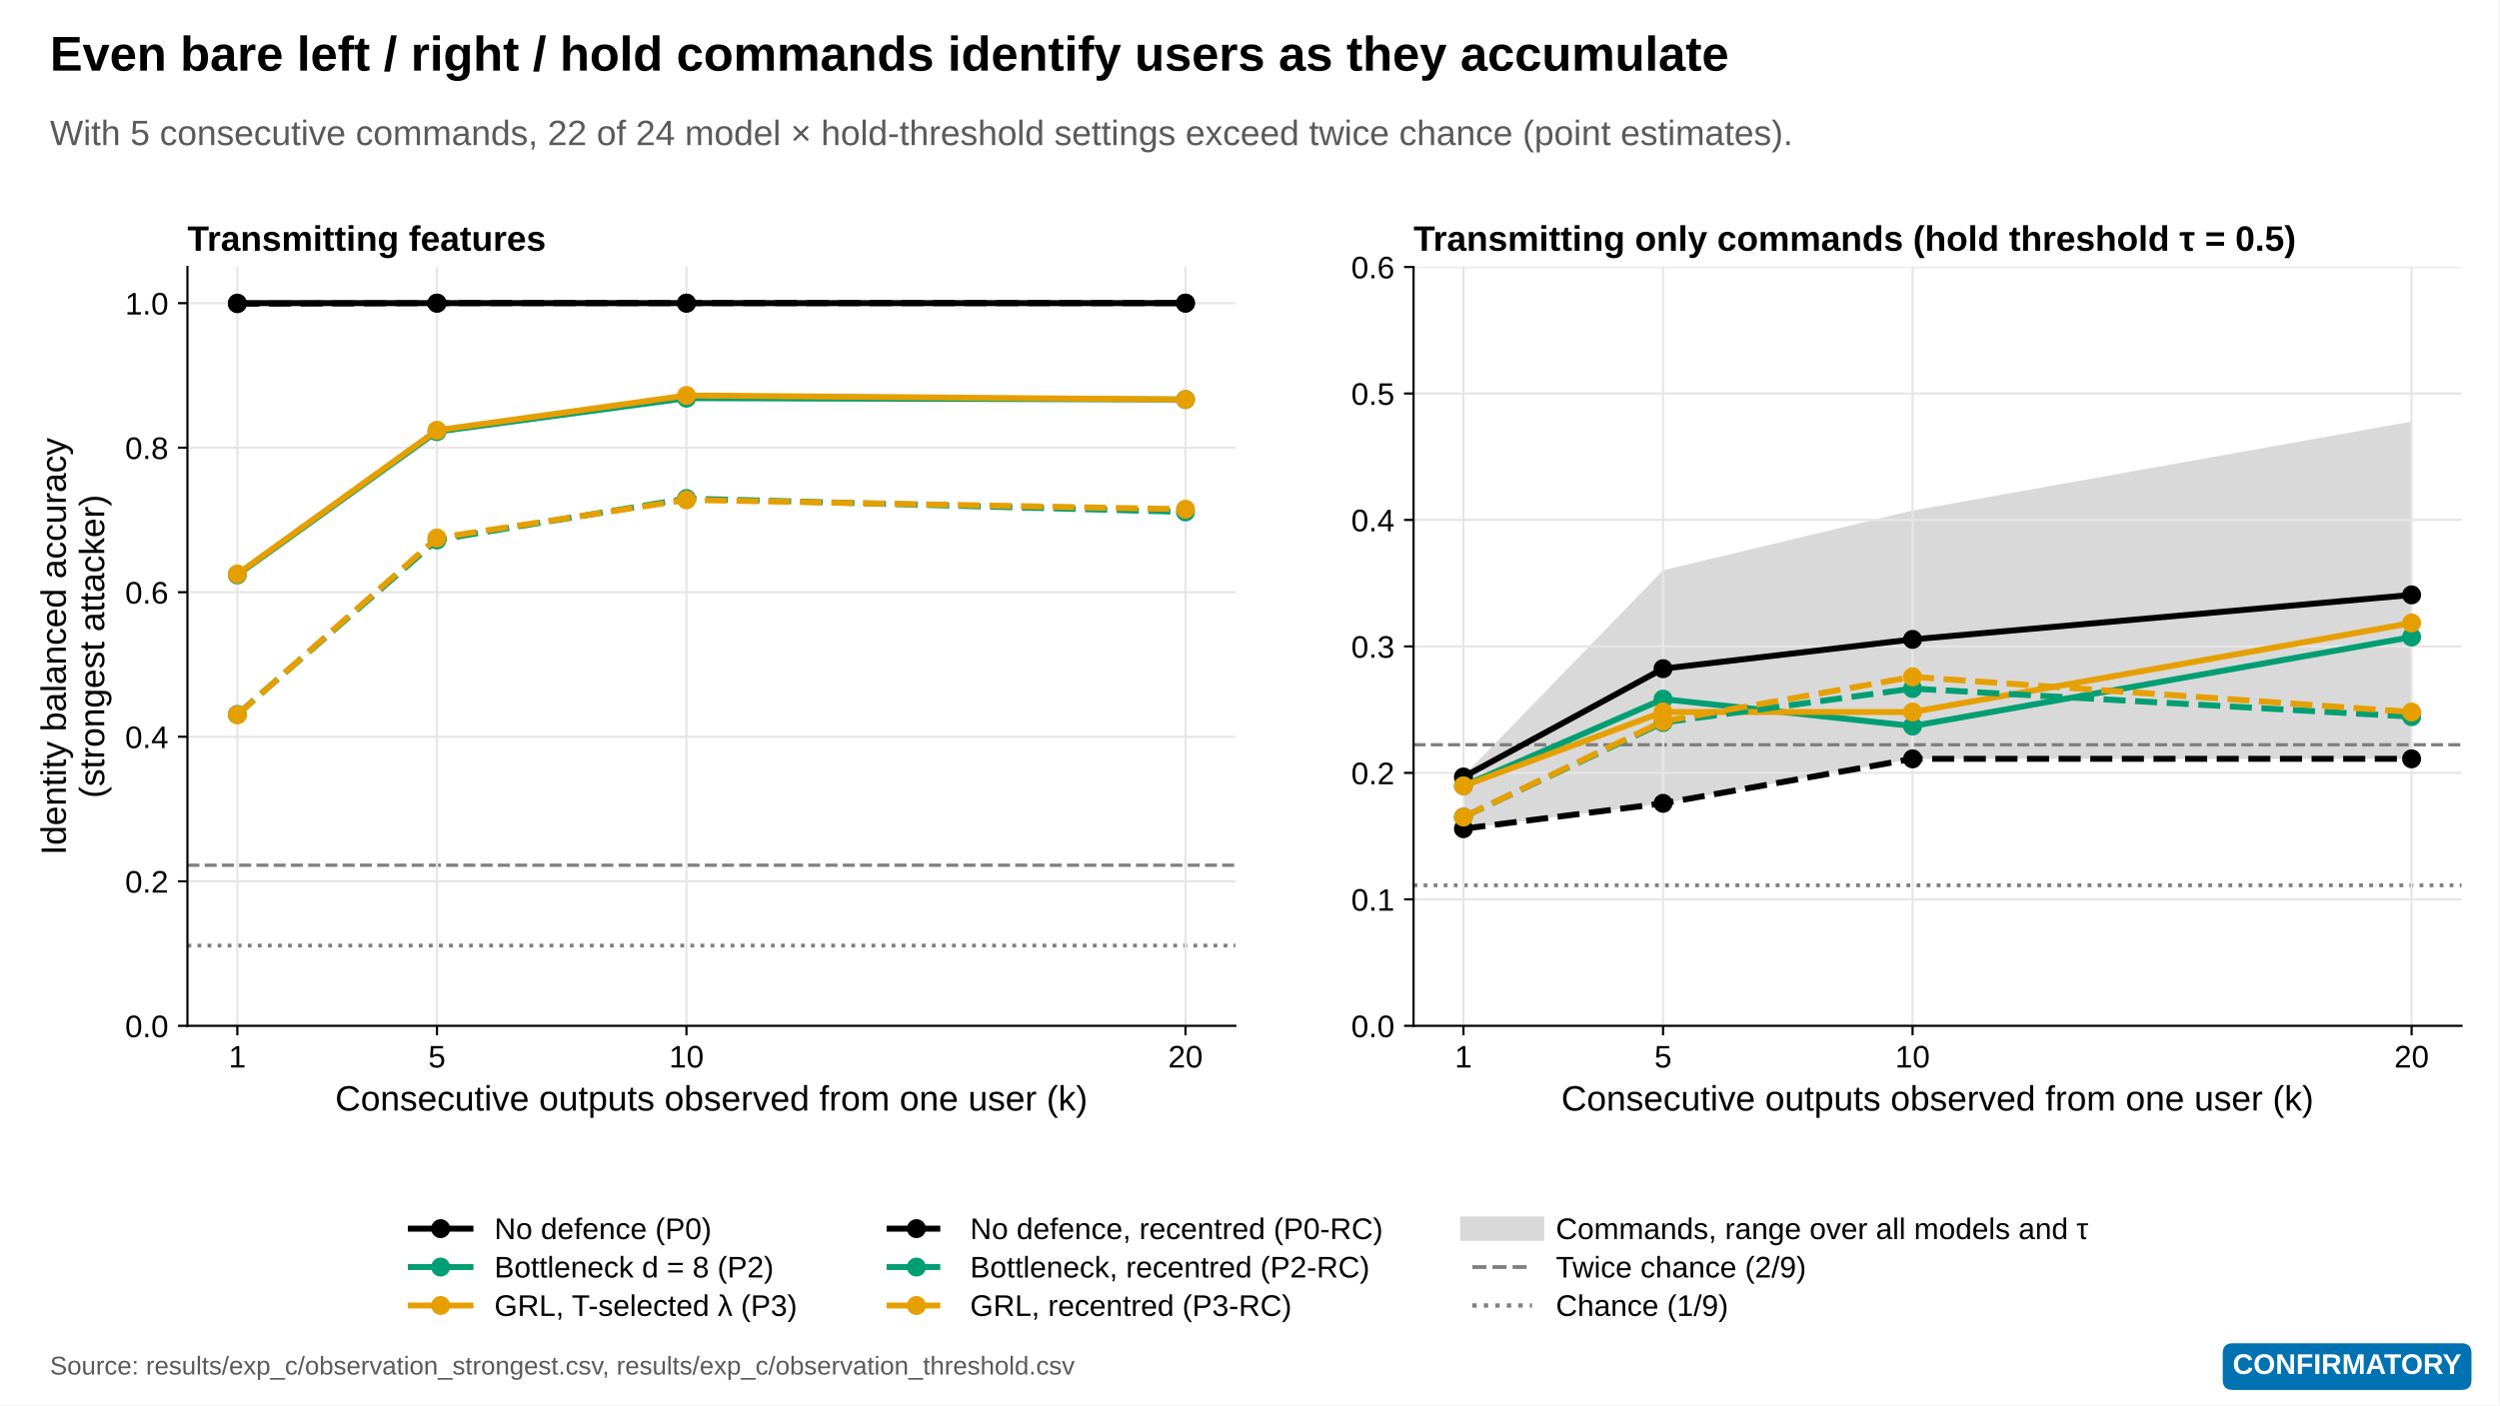
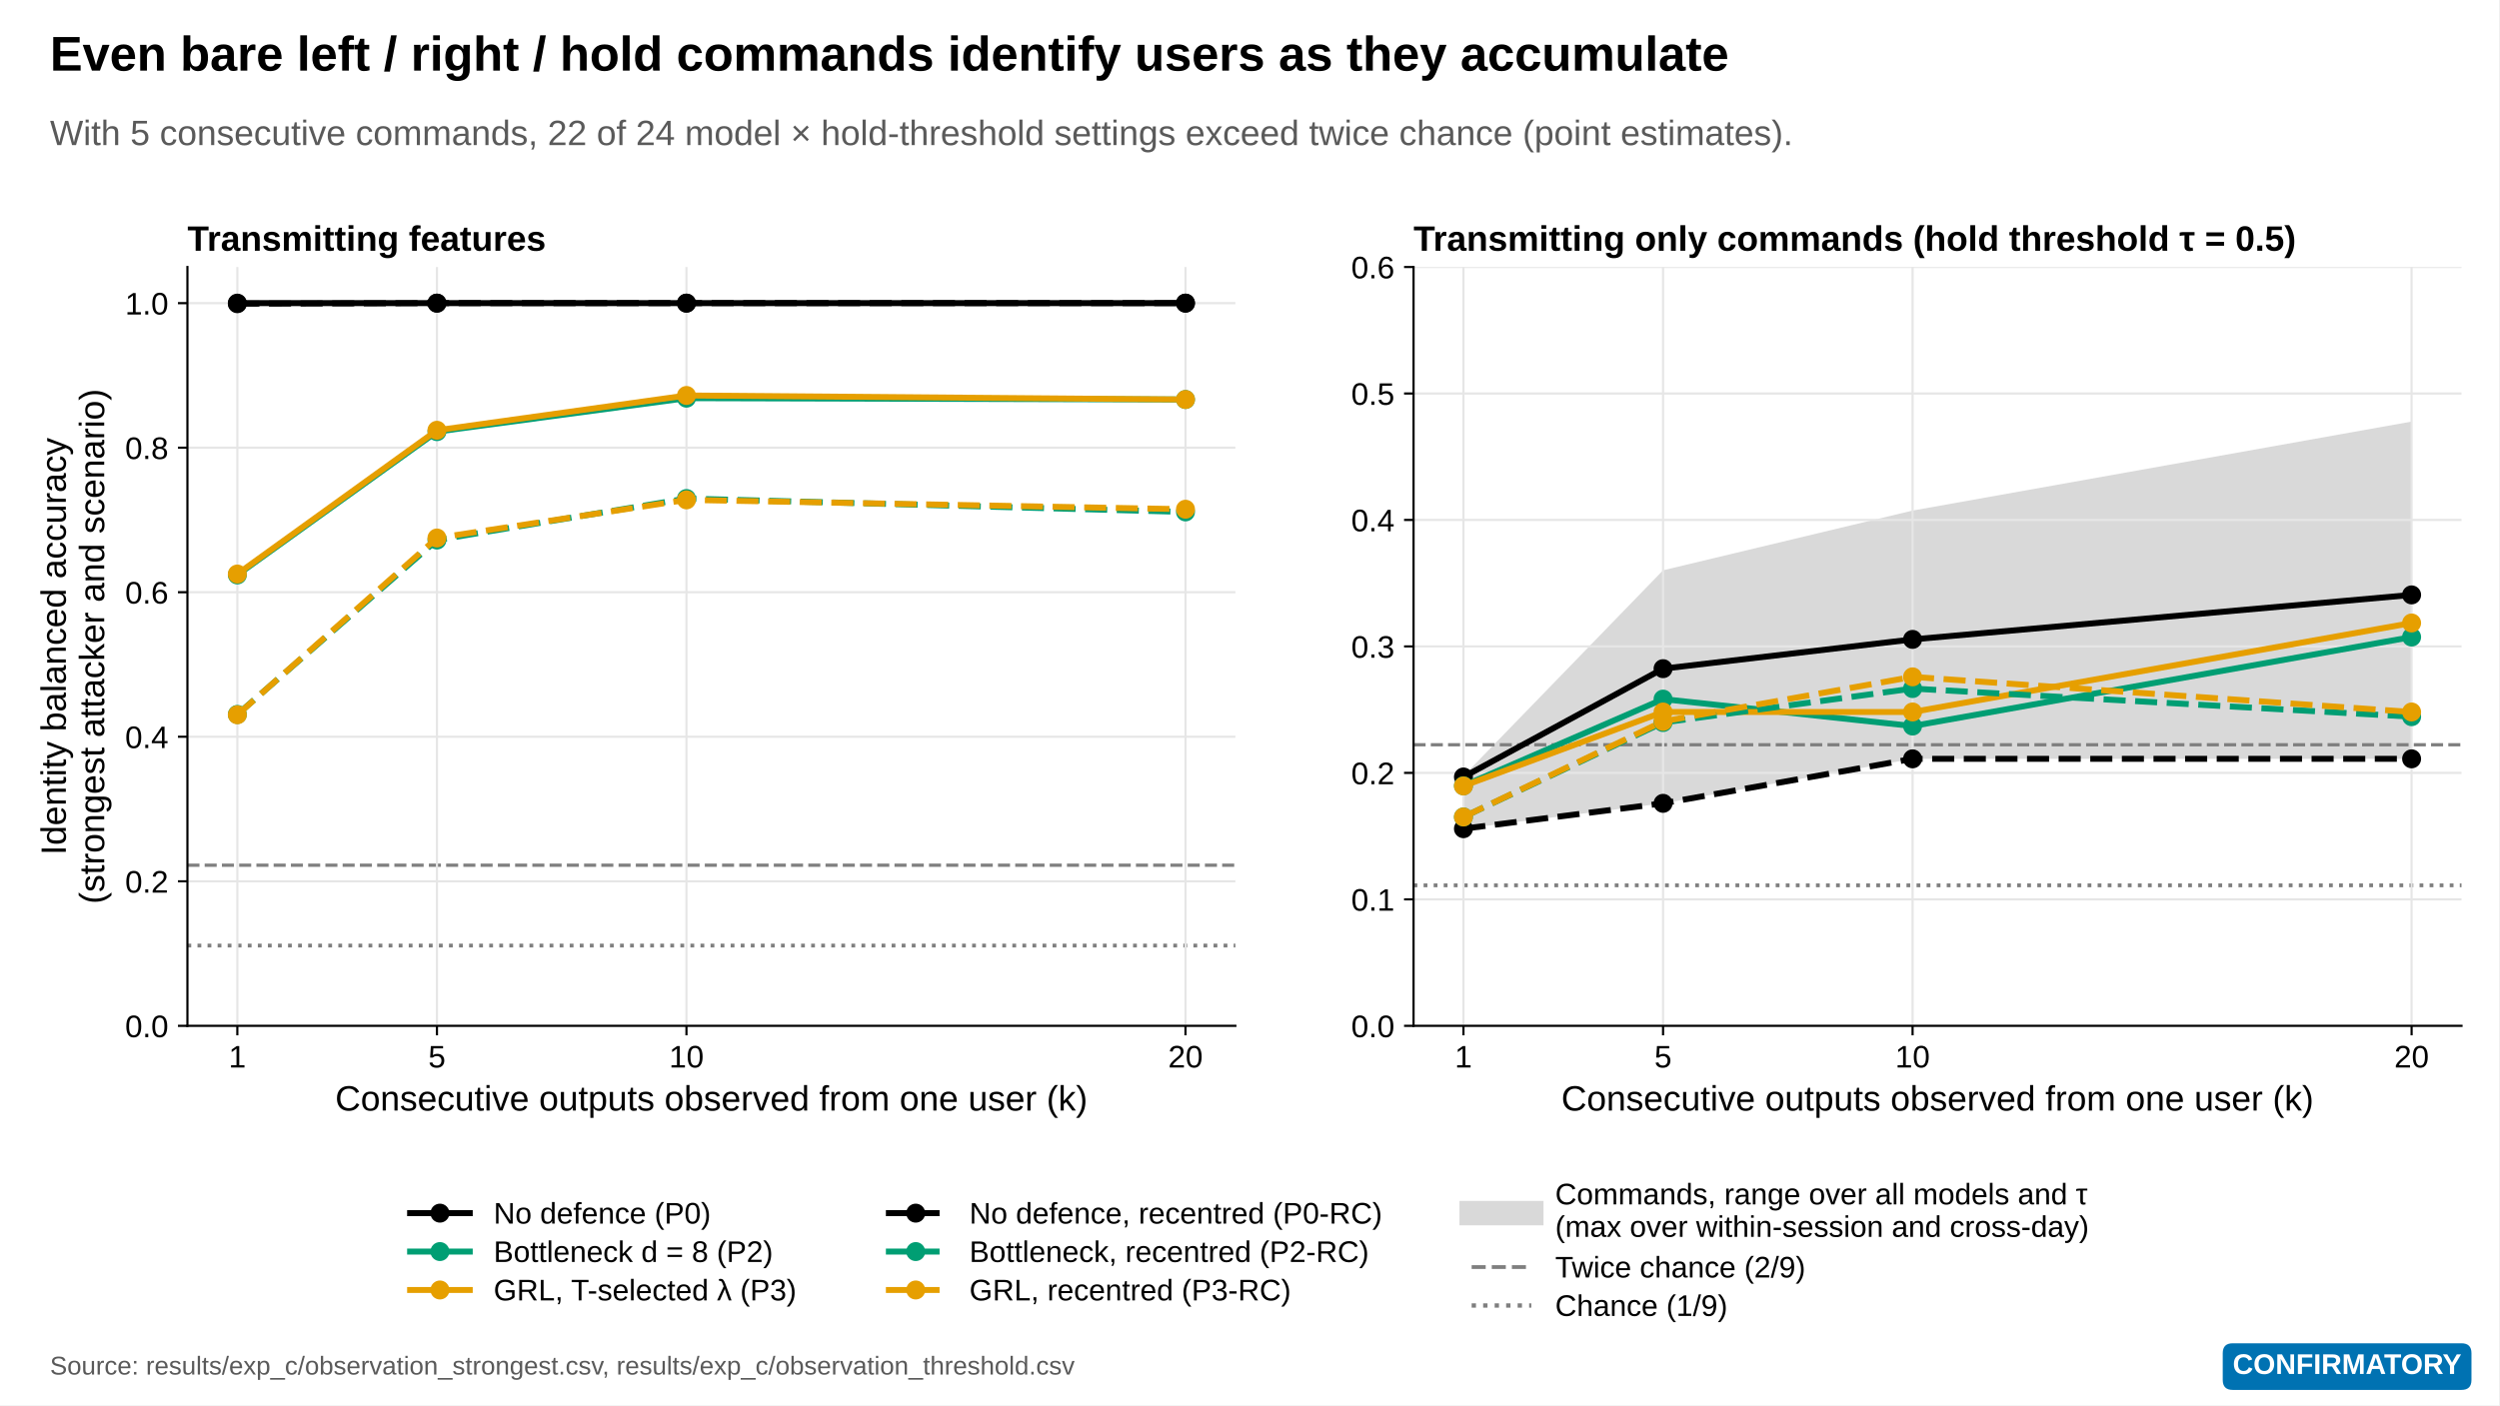
<svg xmlns="http://www.w3.org/2000/svg" xmlns:xlink="http://www.w3.org/1999/xlink" width="921.6pt" height="518.4pt" viewBox="0 0 921.6 518.4" version="1.1">
  <defs>
    <style type="text/css">*{stroke-linejoin: round; stroke-linecap: butt}</style>
  </defs>
  <g id="figure_1">
    <g id="patch_1">
      <path d="M 0 518.4  L 921.6 518.4  L 921.6 0  L 0 0  z " style="fill: #ffffff" />
    </g>
    <g id="axes_1">
      <g id="patch_2">
        <path d="M 69.12 378.432  L 455.597 378.432  L 455.597 98.496  L 69.12 98.496  z " style="fill: #ffffff" />
      </g>
      <g id="line2d_1">
        <path d="M 69.12 348.809  L 455.597 348.809  " clip-path="url(#p058ec8ca60)" style="fill: none; stroke-dasharray: 1.4,2.31; stroke-dashoffset: 0; stroke: #7f7f7f; stroke-width: 1.4" />
      </g>
      <g id="line2d_2">
        <path d="M 69.12 319.186  L 455.597 319.186  " clip-path="url(#p058ec8ca60)" style="fill: none; stroke-dasharray: 4.44,1.92; stroke-dashoffset: 0; stroke: #7f7f7f; stroke-width: 1.2" />
      </g>
      <g id="matplotlib.axis_1">
        <g id="xtick_1">
          <g id="line2d_3">
            <path d="M 87.524 378.432  L 87.524 98.496  " clip-path="url(#p058ec8ca60)" style="fill: none; stroke: #e6e6e6; stroke-width: 0.8; stroke-linecap: square" />
          </g>
          <g id="line2d_4">
            <defs>
              <path id="m6660d589dc" d="M 0 0  L 0 3.5  " style="stroke: #000000; stroke-width: 0.8" />
            </defs>
            <g>
              <use xlink:href="#m6660d589dc" x="87.524" y="378.432" style="stroke: #000000; stroke-width: 0.8" />
            </g>
          </g>
          <g id="text_1">
            <text style="font-size: 11.5px; font-family: 'Arial', 'DejaVu Sans', sans-serif; text-anchor: middle" x="87.524" y="393.804" transform="rotate(-0 87.52369 393.8043)">1</text>
          </g>
        </g>
        <g id="xtick_2">
          <g id="line2d_5">
            <path d="M 161.138 378.432  L 161.138 98.496  " clip-path="url(#p058ec8ca60)" style="fill: none; stroke: #e6e6e6; stroke-width: 0.8; stroke-linecap: square" />
          </g>
          <g id="line2d_6">
            <g>
              <use xlink:href="#m6660d589dc" x="161.138" y="378.432" style="stroke: #000000; stroke-width: 0.8" />
            </g>
          </g>
          <g id="text_2">
            <text style="font-size: 11.5px; font-family: 'Arial', 'DejaVu Sans', sans-serif; text-anchor: middle" x="161.138" y="393.804" transform="rotate(-0 161.1384 393.8043)">5</text>
          </g>
        </g>
        <g id="xtick_3">
          <g id="line2d_7">
            <path d="M 253.157 378.432  L 253.157 98.496  " clip-path="url(#p058ec8ca60)" style="fill: none; stroke: #e6e6e6; stroke-width: 0.8; stroke-linecap: square" />
          </g>
          <g id="line2d_8">
            <g>
              <use xlink:href="#m6660d589dc" x="253.157" y="378.432" style="stroke: #000000; stroke-width: 0.8" />
            </g>
          </g>
          <g id="text_3">
            <text style="font-size: 11.5px; font-family: 'Arial', 'DejaVu Sans', sans-serif; text-anchor: middle" x="253.157" y="393.804" transform="rotate(-0 253.1569 393.8043)">10</text>
          </g>
        </g>
        <g id="xtick_4">
          <g id="line2d_9">
            <path d="M 437.194 378.432  L 437.194 98.496  " clip-path="url(#p058ec8ca60)" style="fill: none; stroke: #e6e6e6; stroke-width: 0.8; stroke-linecap: square" />
          </g>
          <g id="line2d_10">
            <g>
              <use xlink:href="#m6660d589dc" x="437.194" y="378.432" style="stroke: #000000; stroke-width: 0.8" />
            </g>
          </g>
          <g id="text_4">
            <text style="font-size: 11.5px; font-family: 'Arial', 'DejaVu Sans', sans-serif; text-anchor: middle" x="437.194" y="393.804" transform="rotate(-0 437.1937 393.8043)">20</text>
          </g>
        </g>
        <g id="text_5">
          <text style="font-size: 13px; font-family: 'Arial', 'DejaVu Sans', sans-serif; text-anchor: middle" x="262.359" y="409.689" transform="rotate(-0 262.3587 409.6888)">Consecutive outputs observed from one user (k)</text>
        </g>
      </g>
      <g id="matplotlib.axis_2">
        <g id="ytick_1">
          <g id="line2d_11">
            <path d="M 69.12 378.432  L 455.597 378.432  " clip-path="url(#p058ec8ca60)" style="fill: none; stroke: #e6e6e6; stroke-width: 0.8; stroke-linecap: square" />
          </g>
          <g id="line2d_12">
            <defs>
              <path id="m0e892888eb" d="M 0 0  L -3.5 0  " style="stroke: #000000; stroke-width: 0.8" />
            </defs>
            <g>
              <use xlink:href="#m0e892888eb" x="69.12" y="378.432" style="stroke: #000000; stroke-width: 0.8" />
            </g>
          </g>
          <g id="text_6">
            <text style="font-size: 11.5px; font-family: 'Arial', 'DejaVu Sans', sans-serif; text-anchor: end" x="62.12" y="382.618" transform="rotate(-0 62.12 382.6182)">0.0</text>
          </g>
        </g>
        <g id="ytick_2">
          <g id="line2d_13">
            <path d="M 69.12 325.111  L 455.597 325.111  " clip-path="url(#p058ec8ca60)" style="fill: none; stroke: #e6e6e6; stroke-width: 0.8; stroke-linecap: square" />
          </g>
          <g id="line2d_14">
            <g>
              <use xlink:href="#m0e892888eb" x="69.12" y="325.111" style="stroke: #000000; stroke-width: 0.8" />
            </g>
          </g>
          <g id="text_7">
            <text style="font-size: 11.5px; font-family: 'Arial', 'DejaVu Sans', sans-serif; text-anchor: end" x="62.12" y="329.297" transform="rotate(-0 62.12 329.297)">0.2</text>
          </g>
        </g>
        <g id="ytick_3">
          <g id="line2d_15">
            <path d="M 69.12 271.79  L 455.597 271.79  " clip-path="url(#p058ec8ca60)" style="fill: none; stroke: #e6e6e6; stroke-width: 0.8; stroke-linecap: square" />
          </g>
          <g id="line2d_16">
            <g>
              <use xlink:href="#m0e892888eb" x="69.12" y="271.79" style="stroke: #000000; stroke-width: 0.8" />
            </g>
          </g>
          <g id="text_8">
            <text style="font-size: 11.5px; font-family: 'Arial', 'DejaVu Sans', sans-serif; text-anchor: end" x="62.12" y="275.976" transform="rotate(-0 62.12 275.9759)">0.4</text>
          </g>
        </g>
        <g id="ytick_4">
          <g id="line2d_17">
            <path d="M 69.12 218.469  L 455.597 218.469  " clip-path="url(#p058ec8ca60)" style="fill: none; stroke: #e6e6e6; stroke-width: 0.8; stroke-linecap: square" />
          </g>
          <g id="line2d_18">
            <g>
              <use xlink:href="#m0e892888eb" x="69.12" y="218.469" style="stroke: #000000; stroke-width: 0.8" />
            </g>
          </g>
          <g id="text_9">
            <text style="font-size: 11.5px; font-family: 'Arial', 'DejaVu Sans', sans-serif; text-anchor: end" x="62.12" y="222.655" transform="rotate(-0 62.12 222.6547)">0.6</text>
          </g>
        </g>
        <g id="ytick_5">
          <g id="line2d_19">
            <path d="M 69.12 165.147  L 455.597 165.147  " clip-path="url(#p058ec8ca60)" style="fill: none; stroke: #e6e6e6; stroke-width: 0.8; stroke-linecap: square" />
          </g>
          <g id="line2d_20">
            <g>
              <use xlink:href="#m0e892888eb" x="69.12" y="165.147" style="stroke: #000000; stroke-width: 0.8" />
            </g>
          </g>
          <g id="text_10">
            <text style="font-size: 11.5px; font-family: 'Arial', 'DejaVu Sans', sans-serif; text-anchor: end" x="62.12" y="169.334" transform="rotate(-0 62.12 169.3336)">0.8</text>
          </g>
        </g>
        <g id="ytick_6">
          <g id="line2d_21">
            <path d="M 69.12 111.826  L 455.597 111.826  " clip-path="url(#p058ec8ca60)" style="fill: none; stroke: #e6e6e6; stroke-width: 0.8; stroke-linecap: square" />
          </g>
          <g id="line2d_22">
            <g>
              <use xlink:href="#m0e892888eb" x="69.12" y="111.826" style="stroke: #000000; stroke-width: 0.8" />
            </g>
          </g>
          <g id="text_11">
            <text style="font-size: 11.5px; font-family: 'Arial', 'DejaVu Sans', sans-serif; text-anchor: end" x="62.12" y="116.012" transform="rotate(-0 62.12 116.0124)">1.0</text>
          </g>
        </g>
        <g id="text_12">
          <text style="font-size: 13px; font-family: 'Arial', 'DejaVu Sans', sans-serif" transform="translate(24.27536 315.421) rotate(-90)">Identity balanced accuracy</text>
-           <text style="font-size: 13px; font-family: 'Arial', 'DejaVu Sans', sans-serif" transform="translate(38.42454 294.4524) rotate(-90)">(strongest attacker)</text>
+           <text style="font-size: 13px; font-family: 'Arial', 'DejaVu Sans', sans-serif" transform="translate(38.42454 333.4747) rotate(-90)">(strongest attacker and scenario)</text>
        </g>
      </g>
      <g id="patch_3">
        <path d="M 69.12 378.432  L 69.12 98.496  " style="fill: none; stroke: #000000; stroke-width: 0.8; stroke-linejoin: miter; stroke-linecap: square" />
      </g>
      <g id="patch_4">
        <path d="M 69.12 378.432  L 455.597 378.432  " style="fill: none; stroke: #000000; stroke-width: 0.8; stroke-linejoin: miter; stroke-linecap: square" />
      </g>
      <g id="line2d_23">
        <path d="M 87.524 111.826  L 161.138 111.826  L 253.157 111.826  L 437.194 111.826  " clip-path="url(#p058ec8ca60)" style="fill: none; stroke: #000000; stroke-width: 2.2; stroke-linecap: square" />
        <defs>
          <path id="m99f3440145" d="M 0 3  C 0.796 3 1.559 2.684 2.121 2.121  C 2.684 1.559 3 0.796 3 0  C 3 -0.796 2.684 -1.559 2.121 -2.121  C 1.559 -2.684 0.796 -3 0 -3  C -0.796 -3 -1.559 -2.684 -2.121 -2.121  C -2.684 -1.559 -3 -0.796 -3 0  C -3 0.796 -2.684 1.559 -2.121 2.121  C -1.559 2.684 -0.796 3 0 3  z " style="stroke: #000000" />
        </defs>
        <g clip-path="url(#p058ec8ca60)">
          <use xlink:href="#m99f3440145" x="87.524" y="111.826" style="stroke: #000000" />
          <use xlink:href="#m99f3440145" x="161.138" y="111.826" style="stroke: #000000" />
          <use xlink:href="#m99f3440145" x="253.157" y="111.826" style="stroke: #000000" />
          <use xlink:href="#m99f3440145" x="437.194" y="111.826" style="stroke: #000000" />
        </g>
      </g>
      <g id="line2d_24">
        <path d="M 87.524 212.091  L 161.138 159.223  L 253.157 146.88  L 437.194 147.374  " clip-path="url(#p058ec8ca60)" style="fill: none; stroke: #009e73; stroke-width: 2.2; stroke-linecap: square" />
        <defs>
          <path id="m6b89b83775" d="M 0 3  C 0.796 3 1.559 2.684 2.121 2.121  C 2.684 1.559 3 0.796 3 0  C 3 -0.796 2.684 -1.559 2.121 -2.121  C 1.559 -2.684 0.796 -3 0 -3  C -0.796 -3 -1.559 -2.684 -2.121 -2.121  C -2.684 -1.559 -3 -0.796 -3 0  C -3 0.796 -2.684 1.559 -2.121 2.121  C -1.559 2.684 -0.796 3 0 3  z " style="stroke: #009e73" />
        </defs>
        <g clip-path="url(#p058ec8ca60)">
          <use xlink:href="#m6b89b83775" x="87.524" y="212.091" style="fill: #009e73; stroke: #009e73" />
          <use xlink:href="#m6b89b83775" x="161.138" y="159.223" style="fill: #009e73; stroke: #009e73" />
          <use xlink:href="#m6b89b83775" x="253.157" y="146.88" style="fill: #009e73; stroke: #009e73" />
          <use xlink:href="#m6b89b83775" x="437.194" y="147.374" style="fill: #009e73; stroke: #009e73" />
        </g>
      </g>
      <g id="line2d_25">
        <path d="M 87.524 211.762  L 161.138 158.729  L 253.157 145.893  L 437.194 147.374  " clip-path="url(#p058ec8ca60)" style="fill: none; stroke: #e69f00; stroke-width: 2.2; stroke-linecap: square" />
        <defs>
          <path id="m6851da8ad2" d="M 0 3  C 0.796 3 1.559 2.684 2.121 2.121  C 2.684 1.559 3 0.796 3 0  C 3 -0.796 2.684 -1.559 2.121 -2.121  C 1.559 -2.684 0.796 -3 0 -3  C -0.796 -3 -1.559 -2.684 -2.121 -2.121  C -2.684 -1.559 -3 -0.796 -3 0  C -3 0.796 -2.684 1.559 -2.121 2.121  C -1.559 2.684 -0.796 3 0 3  z " style="stroke: #e69f00" />
        </defs>
        <g clip-path="url(#p058ec8ca60)">
          <use xlink:href="#m6851da8ad2" x="87.524" y="211.762" style="fill: #e69f00; stroke: #e69f00" />
          <use xlink:href="#m6851da8ad2" x="161.138" y="158.729" style="fill: #e69f00; stroke: #e69f00" />
          <use xlink:href="#m6851da8ad2" x="253.157" y="145.893" style="fill: #e69f00; stroke: #e69f00" />
          <use xlink:href="#m6851da8ad2" x="437.194" y="147.374" style="fill: #e69f00; stroke: #e69f00" />
        </g>
      </g>
      <g id="line2d_26">
        <path d="M 87.524 112.032  L 161.138 111.826  L 253.157 111.826  L 437.194 111.826  " clip-path="url(#p058ec8ca60)" style="fill: none; stroke-dasharray: 8.14,3.52; stroke-dashoffset: 0; stroke: #000000; stroke-width: 2.2" />
        <g clip-path="url(#p058ec8ca60)">
          <use xlink:href="#m99f3440145" x="87.524" y="112.032" style="stroke: #000000" />
          <use xlink:href="#m99f3440145" x="161.138" y="111.826" style="stroke: #000000" />
          <use xlink:href="#m99f3440145" x="253.157" y="111.826" style="stroke: #000000" />
          <use xlink:href="#m99f3440145" x="437.194" y="111.826" style="stroke: #000000" />
        </g>
      </g>
      <g id="line2d_27">
        <path d="M 87.524 263.561  L 161.138 199.214  L 253.157 183.909  L 437.194 188.846  " clip-path="url(#p058ec8ca60)" style="fill: none; stroke-dasharray: 8.14,3.52; stroke-dashoffset: 0; stroke: #009e73; stroke-width: 2.2" />
        <g clip-path="url(#p058ec8ca60)">
          <use xlink:href="#m6b89b83775" x="87.524" y="263.561" style="fill: #009e73; stroke: #009e73" />
          <use xlink:href="#m6b89b83775" x="161.138" y="199.214" style="fill: #009e73; stroke: #009e73" />
          <use xlink:href="#m6b89b83775" x="253.157" y="183.909" style="fill: #009e73; stroke: #009e73" />
          <use xlink:href="#m6b89b83775" x="437.194" y="188.846" style="fill: #009e73; stroke: #009e73" />
        </g>
      </g>
      <g id="line2d_28">
        <path d="M 87.524 263.685  L 161.138 198.473  L 253.157 184.402  L 437.194 187.858  " clip-path="url(#p058ec8ca60)" style="fill: none; stroke-dasharray: 8.14,3.52; stroke-dashoffset: 0; stroke: #e69f00; stroke-width: 2.2" />
        <g clip-path="url(#p058ec8ca60)">
          <use xlink:href="#m6851da8ad2" x="87.524" y="263.685" style="fill: #e69f00; stroke: #e69f00" />
          <use xlink:href="#m6851da8ad2" x="161.138" y="198.473" style="fill: #e69f00; stroke: #e69f00" />
          <use xlink:href="#m6851da8ad2" x="253.157" y="184.402" style="fill: #e69f00; stroke: #e69f00" />
          <use xlink:href="#m6851da8ad2" x="437.194" y="187.858" style="fill: #e69f00; stroke: #e69f00" />
        </g>
      </g>
      <g id="text_13">
        <text style="font-weight: 700; font-size: 13px; font-family: 'Arial', 'DejaVu Sans', sans-serif; text-anchor: start" x="69.12" y="92.496" transform="rotate(-0 69.12 92.496)">Transmitting features</text>
      </g>
    </g>
    <g id="axes_2">
      <g id="patch_5">
        <path d="M 521.299 378.432  L 907.776 378.432  L 907.776 98.496  L 521.299 98.496  z " style="fill: #ffffff" />
      </g>
      <g id="FillBetweenPolyCollection_1">
        <defs>
          <path id="m5717ad95d4" d="M 539.702 -232.128  L 539.702 -212.688  L 613.317 -222.048  L 705.335 -238.464  L 889.372 -238.464  L 889.372 -362.88  L 889.372 -362.88  L 705.335 -330.048  L 613.317 -308.016  L 539.702 -232.128  z " />
        </defs>
        <g clip-path="url(#pc9aa112b23)">
          <use xlink:href="#m5717ad95d4" x="0" y="518.4" style="fill: #d9d9d9" />
        </g>
      </g>
      <g id="line2d_29">
        <path d="M 521.299 326.592  L 907.776 326.592  " clip-path="url(#pc9aa112b23)" style="fill: none; stroke-dasharray: 1.4,2.31; stroke-dashoffset: 0; stroke: #7f7f7f; stroke-width: 1.4" />
      </g>
      <g id="line2d_30">
        <path d="M 521.299 274.752  L 907.776 274.752  " clip-path="url(#pc9aa112b23)" style="fill: none; stroke-dasharray: 4.44,1.92; stroke-dashoffset: 0; stroke: #7f7f7f; stroke-width: 1.2" />
      </g>
      <g id="matplotlib.axis_3">
        <g id="xtick_5">
          <g id="line2d_31">
            <path d="M 539.702 378.432  L 539.702 98.496  " clip-path="url(#pc9aa112b23)" style="fill: none; stroke: #e6e6e6; stroke-width: 0.8; stroke-linecap: square" />
          </g>
          <g id="line2d_32">
            <g>
              <use xlink:href="#m6660d589dc" x="539.702" y="378.432" style="stroke: #000000; stroke-width: 0.8" />
            </g>
          </g>
          <g id="text_14">
            <text style="font-size: 11.5px; font-family: 'Arial', 'DejaVu Sans', sans-serif; text-anchor: middle" x="539.702" y="393.804" transform="rotate(-0 539.7023 393.8043)">1</text>
          </g>
        </g>
        <g id="xtick_6">
          <g id="line2d_33">
            <path d="M 613.317 378.432  L 613.317 98.496  " clip-path="url(#pc9aa112b23)" style="fill: none; stroke: #e6e6e6; stroke-width: 0.8; stroke-linecap: square" />
          </g>
          <g id="line2d_34">
            <g>
              <use xlink:href="#m6660d589dc" x="613.317" y="378.432" style="stroke: #000000; stroke-width: 0.8" />
            </g>
          </g>
          <g id="text_15">
            <text style="font-size: 11.5px; font-family: 'Arial', 'DejaVu Sans', sans-serif; text-anchor: middle" x="613.317" y="393.804" transform="rotate(-0 613.317 393.8043)">5</text>
          </g>
        </g>
        <g id="xtick_7">
          <g id="line2d_35">
            <path d="M 705.335 378.432  L 705.335 98.496  " clip-path="url(#pc9aa112b23)" style="fill: none; stroke: #e6e6e6; stroke-width: 0.8; stroke-linecap: square" />
          </g>
          <g id="line2d_36">
            <g>
              <use xlink:href="#m6660d589dc" x="705.335" y="378.432" style="stroke: #000000; stroke-width: 0.8" />
            </g>
          </g>
          <g id="text_16">
            <text style="font-size: 11.5px; font-family: 'Arial', 'DejaVu Sans', sans-serif; text-anchor: middle" x="705.335" y="393.804" transform="rotate(-0 705.3354 393.8043)">10</text>
          </g>
        </g>
        <g id="xtick_8">
          <g id="line2d_37">
            <path d="M 889.372 378.432  L 889.372 98.496  " clip-path="url(#pc9aa112b23)" style="fill: none; stroke: #e6e6e6; stroke-width: 0.8; stroke-linecap: square" />
          </g>
          <g id="line2d_38">
            <g>
              <use xlink:href="#m6660d589dc" x="889.372" y="378.432" style="stroke: #000000; stroke-width: 0.8" />
            </g>
          </g>
          <g id="text_17">
            <text style="font-size: 11.5px; font-family: 'Arial', 'DejaVu Sans', sans-serif; text-anchor: middle" x="889.372" y="393.804" transform="rotate(-0 889.3723 393.8043)">20</text>
          </g>
        </g>
        <g id="text_18">
          <text style="font-size: 13px; font-family: 'Arial', 'DejaVu Sans', sans-serif; text-anchor: middle" x="714.537" y="409.689" transform="rotate(-0 714.5373 409.6888)">Consecutive outputs observed from one user (k)</text>
        </g>
      </g>
      <g id="matplotlib.axis_4">
        <g id="ytick_7">
          <g id="line2d_39">
            <path d="M 521.299 378.432  L 907.776 378.432  " clip-path="url(#pc9aa112b23)" style="fill: none; stroke: #e6e6e6; stroke-width: 0.8; stroke-linecap: square" />
          </g>
          <g id="line2d_40">
            <g>
              <use xlink:href="#m0e892888eb" x="521.299" y="378.432" style="stroke: #000000; stroke-width: 0.8" />
            </g>
          </g>
          <g id="text_19">
            <text style="font-size: 11.5px; font-family: 'Arial', 'DejaVu Sans', sans-serif; text-anchor: end" x="514.299" y="382.618" transform="rotate(-0 514.2986 382.6182)">0.0</text>
          </g>
        </g>
        <g id="ytick_8">
          <g id="line2d_41">
            <path d="M 521.299 331.776  L 907.776 331.776  " clip-path="url(#pc9aa112b23)" style="fill: none; stroke: #e6e6e6; stroke-width: 0.8; stroke-linecap: square" />
          </g>
          <g id="line2d_42">
            <g>
              <use xlink:href="#m0e892888eb" x="521.299" y="331.776" style="stroke: #000000; stroke-width: 0.8" />
            </g>
          </g>
          <g id="text_20">
            <text style="font-size: 11.5px; font-family: 'Arial', 'DejaVu Sans', sans-serif; text-anchor: end" x="514.299" y="335.962" transform="rotate(-0 514.2986 335.9622)">0.1</text>
          </g>
        </g>
        <g id="ytick_9">
          <g id="line2d_43">
            <path d="M 521.299 285.12  L 907.776 285.12  " clip-path="url(#pc9aa112b23)" style="fill: none; stroke: #e6e6e6; stroke-width: 0.8; stroke-linecap: square" />
          </g>
          <g id="line2d_44">
            <g>
              <use xlink:href="#m0e892888eb" x="521.299" y="285.12" style="stroke: #000000; stroke-width: 0.8" />
            </g>
          </g>
          <g id="text_21">
            <text style="font-size: 11.5px; font-family: 'Arial', 'DejaVu Sans', sans-serif; text-anchor: end" x="514.299" y="289.306" transform="rotate(-0 514.2986 289.3062)">0.2</text>
          </g>
        </g>
        <g id="ytick_10">
          <g id="line2d_45">
            <path d="M 521.299 238.464  L 907.776 238.464  " clip-path="url(#pc9aa112b23)" style="fill: none; stroke: #e6e6e6; stroke-width: 0.8; stroke-linecap: square" />
          </g>
          <g id="line2d_46">
            <g>
              <use xlink:href="#m0e892888eb" x="521.299" y="238.464" style="stroke: #000000; stroke-width: 0.8" />
            </g>
          </g>
          <g id="text_22">
            <text style="font-size: 11.5px; font-family: 'Arial', 'DejaVu Sans', sans-serif; text-anchor: end" x="514.299" y="242.65" transform="rotate(-0 514.2986 242.6502)">0.3</text>
          </g>
        </g>
        <g id="ytick_11">
          <g id="line2d_47">
            <path d="M 521.299 191.808  L 907.776 191.808  " clip-path="url(#pc9aa112b23)" style="fill: none; stroke: #e6e6e6; stroke-width: 0.8; stroke-linecap: square" />
          </g>
          <g id="line2d_48">
            <g>
              <use xlink:href="#m0e892888eb" x="521.299" y="191.808" style="stroke: #000000; stroke-width: 0.8" />
            </g>
          </g>
          <g id="text_23">
            <text style="font-size: 11.5px; font-family: 'Arial', 'DejaVu Sans', sans-serif; text-anchor: end" x="514.299" y="195.994" transform="rotate(-0 514.2986 195.9942)">0.4</text>
          </g>
        </g>
        <g id="ytick_12">
          <g id="line2d_49">
            <path d="M 521.299 145.152  L 907.776 145.152  " clip-path="url(#pc9aa112b23)" style="fill: none; stroke: #e6e6e6; stroke-width: 0.8; stroke-linecap: square" />
          </g>
          <g id="line2d_50">
            <g>
              <use xlink:href="#m0e892888eb" x="521.299" y="145.152" style="stroke: #000000; stroke-width: 0.8" />
            </g>
          </g>
          <g id="text_24">
            <text style="font-size: 11.5px; font-family: 'Arial', 'DejaVu Sans', sans-serif; text-anchor: end" x="514.299" y="149.338" transform="rotate(-0 514.2986 149.3382)">0.5</text>
          </g>
        </g>
        <g id="ytick_13">
          <g id="line2d_51">
            <path d="M 521.299 98.496  L 907.776 98.496  " clip-path="url(#pc9aa112b23)" style="fill: none; stroke: #e6e6e6; stroke-width: 0.8; stroke-linecap: square" />
          </g>
          <g id="line2d_52">
            <g>
              <use xlink:href="#m0e892888eb" x="521.299" y="98.496" style="stroke: #000000; stroke-width: 0.8" />
            </g>
          </g>
          <g id="text_25">
            <text style="font-size: 11.5px; font-family: 'Arial', 'DejaVu Sans', sans-serif; text-anchor: end" x="514.299" y="102.682" transform="rotate(-0 514.2986 102.6822)">0.6</text>
          </g>
        </g>
      </g>
      <g id="patch_6">
        <path d="M 521.299 378.432  L 521.299 98.496  " style="fill: none; stroke: #000000; stroke-width: 0.8; stroke-linejoin: miter; stroke-linecap: square" />
      </g>
      <g id="patch_7">
        <path d="M 521.299 378.432  L 907.776 378.432  " style="fill: none; stroke: #000000; stroke-width: 0.8; stroke-linejoin: miter; stroke-linecap: square" />
      </g>
      <g id="line2d_53">
        <path d="M 539.702 286.632  L 613.317 246.672  L 705.335 235.872  L 889.372 219.456  " clip-path="url(#pc9aa112b23)" style="fill: none; stroke: #000000; stroke-width: 2.2; stroke-linecap: square" />
        <g clip-path="url(#pc9aa112b23)">
          <use xlink:href="#m99f3440145" x="539.702" y="286.632" style="stroke: #000000" />
          <use xlink:href="#m99f3440145" x="613.317" y="246.672" style="stroke: #000000" />
          <use xlink:href="#m99f3440145" x="705.335" y="235.872" style="stroke: #000000" />
          <use xlink:href="#m99f3440145" x="889.372" y="219.456" style="stroke: #000000" />
        </g>
      </g>
      <g id="line2d_54">
        <path d="M 539.702 289.872  L 613.317 257.904  L 705.335 267.84  L 889.372 235.008  " clip-path="url(#pc9aa112b23)" style="fill: none; stroke: #009e73; stroke-width: 2.2; stroke-linecap: square" />
        <g clip-path="url(#pc9aa112b23)">
          <use xlink:href="#m6b89b83775" x="539.702" y="289.872" style="fill: #009e73; stroke: #009e73" />
          <use xlink:href="#m6b89b83775" x="613.317" y="257.904" style="fill: #009e73; stroke: #009e73" />
          <use xlink:href="#m6b89b83775" x="705.335" y="267.84" style="fill: #009e73; stroke: #009e73" />
          <use xlink:href="#m6b89b83775" x="889.372" y="235.008" style="fill: #009e73; stroke: #009e73" />
        </g>
      </g>
      <g id="line2d_55">
        <path d="M 539.702 289.944  L 613.317 262.656  L 705.335 262.656  L 889.372 229.824  " clip-path="url(#pc9aa112b23)" style="fill: none; stroke: #e69f00; stroke-width: 2.2; stroke-linecap: square" />
        <g clip-path="url(#pc9aa112b23)">
          <use xlink:href="#m6851da8ad2" x="539.702" y="289.944" style="fill: #e69f00; stroke: #e69f00" />
          <use xlink:href="#m6851da8ad2" x="613.317" y="262.656" style="fill: #e69f00; stroke: #e69f00" />
          <use xlink:href="#m6851da8ad2" x="705.335" y="262.656" style="fill: #e69f00; stroke: #e69f00" />
          <use xlink:href="#m6851da8ad2" x="889.372" y="229.824" style="fill: #e69f00; stroke: #e69f00" />
        </g>
      </g>
      <g id="line2d_56">
        <path d="M 539.702 305.712  L 613.317 296.352  L 705.335 279.936  L 889.372 279.936  " clip-path="url(#pc9aa112b23)" style="fill: none; stroke-dasharray: 8.14,3.52; stroke-dashoffset: 0; stroke: #000000; stroke-width: 2.2" />
        <g clip-path="url(#pc9aa112b23)">
          <use xlink:href="#m99f3440145" x="539.702" y="305.712" style="stroke: #000000" />
          <use xlink:href="#m99f3440145" x="613.317" y="296.352" style="stroke: #000000" />
          <use xlink:href="#m99f3440145" x="705.335" y="279.936" style="stroke: #000000" />
          <use xlink:href="#m99f3440145" x="889.372" y="279.936" style="stroke: #000000" />
        </g>
      </g>
      <g id="line2d_57">
        <path d="M 539.702 301.392  L 613.317 266.544  L 705.335 254.016  L 889.372 264.384  " clip-path="url(#pc9aa112b23)" style="fill: none; stroke-dasharray: 8.14,3.52; stroke-dashoffset: 0; stroke: #009e73; stroke-width: 2.2" />
        <g clip-path="url(#pc9aa112b23)">
          <use xlink:href="#m6b89b83775" x="539.702" y="301.392" style="fill: #009e73; stroke: #009e73" />
          <use xlink:href="#m6b89b83775" x="613.317" y="266.544" style="fill: #009e73; stroke: #009e73" />
          <use xlink:href="#m6b89b83775" x="705.335" y="254.016" style="fill: #009e73; stroke: #009e73" />
          <use xlink:href="#m6b89b83775" x="889.372" y="264.384" style="fill: #009e73; stroke: #009e73" />
        </g>
      </g>
      <g id="line2d_58">
        <path d="M 539.702 301.392  L 613.317 266.112  L 705.335 249.696  L 889.372 262.656  " clip-path="url(#pc9aa112b23)" style="fill: none; stroke-dasharray: 8.14,3.52; stroke-dashoffset: 0; stroke: #e69f00; stroke-width: 2.2" />
        <g clip-path="url(#pc9aa112b23)">
          <use xlink:href="#m6851da8ad2" x="539.702" y="301.392" style="fill: #e69f00; stroke: #e69f00" />
          <use xlink:href="#m6851da8ad2" x="613.317" y="266.112" style="fill: #e69f00; stroke: #e69f00" />
          <use xlink:href="#m6851da8ad2" x="705.335" y="249.696" style="fill: #e69f00; stroke: #e69f00" />
          <use xlink:href="#m6851da8ad2" x="889.372" y="262.656" style="fill: #e69f00; stroke: #e69f00" />
        </g>
      </g>
      <g id="text_26">
        <text style="font-weight: 700; font-size: 13px; font-family: 'Arial', 'DejaVu Sans', sans-serif; text-anchor: start" x="521.299" y="92.496" transform="rotate(-0 521.2986 92.496)">Transmitting only commands (hold threshold τ = 0.5)</text>
      </g>
    </g>
    <g id="text_27">
      <text style="font-weight: 700; font-size: 18px; font-family: 'Arial', 'DejaVu Sans', sans-serif; text-anchor: start" x="18.432" y="26.064" transform="rotate(-0 18.432 26.06449)">Even bare left / right / hold commands identify users as they accumulate</text>
    </g>
    <g id="text_28">
      <text style="font-size: 13px; font-family: 'Arial', 'DejaVu Sans', sans-serif; text-anchor: start; fill: #5a5a5a" x="18.432" y="53.528" transform="rotate(-0 18.432 53.52835)">With 5 consecutive commands, 22 of 24 model × hold-threshold settings exceed twice chance (point estimates).</text>
    </g>
    <g id="text_29">
      <g id="patch_8">
        <path d="M 823.392 512.744  L 907.776 512.744  Q 911.451 512.744 911.451 509.069  L 911.451 499.215  Q 911.451 495.54 907.776 495.54  L 823.392 495.54  Q 819.717 495.54 819.717 499.215  L 819.717 509.069  Q 819.717 512.744 823.392 512.744  z " style="fill: #0072b2" />
      </g>
      <text style="font-weight: 700; font-size: 10.5px; font-family: 'Arial', 'DejaVu Sans', sans-serif; text-anchor: end; fill: #ffffff" x="907.776" y="506.859" transform="rotate(-0 907.776 506.8591)">CONFIRMATORY</text>
    </g>
    <g id="text_30">
      <text style="font-size: 9.5px; font-family: 'Arial', 'DejaVu Sans', sans-serif; text-anchor: start; fill: #5a5a5a" x="18.432" y="507.069" transform="rotate(-0 18.432 507.0693)">Source: results/exp_c/observation_strongest.csv, results/exp_c/observation_threshold.csv</text>
    </g>
    <g id="legend_1">
      <g id="line2d_59">
-         <path d="M 151.499 453.252  L 162.499 453.252  L 173.499 453.252  " style="fill: none; stroke: #000000; stroke-width: 2.2; stroke-linecap: square" />
+         <path d="M 151.24 447.531  L 162.24 447.531  L 173.24 447.531  " style="fill: none; stroke: #000000; stroke-width: 2.2; stroke-linecap: square" />
        <g>
-           <use xlink:href="#m99f3440145" x="162.499" y="453.252" style="stroke: #000000" />
+           <use xlink:href="#m99f3440145" x="162.24" y="447.531" style="stroke: #000000" />
        </g>
      </g>
      <g id="text_31">
-         <text style="font-size: 11px; font-family: 'Arial', 'DejaVu Sans', sans-serif; text-anchor: start" x="182.299" y="457.102" transform="rotate(-0 182.2989 457.1019)">No defence (P0)</text>
+         <text style="font-size: 11px; font-family: 'Arial', 'DejaVu Sans', sans-serif; text-anchor: start" x="182.04" y="451.382" transform="rotate(-0 182.0402 451.3815)">No defence (P0)</text>
      </g>
      <g id="line2d_60">
-         <path d="M 151.499 467.425  L 162.499 467.425  L 173.499 467.425  " style="fill: none; stroke: #009e73; stroke-width: 2.2; stroke-linecap: square" />
+         <path d="M 151.24 461.705  L 162.24 461.705  L 173.24 461.705  " style="fill: none; stroke: #009e73; stroke-width: 2.2; stroke-linecap: square" />
        <g>
-           <use xlink:href="#m6b89b83775" x="162.499" y="467.425" style="fill: #009e73; stroke: #009e73" />
+           <use xlink:href="#m6b89b83775" x="162.24" y="461.705" style="fill: #009e73; stroke: #009e73" />
        </g>
      </g>
      <g id="text_32">
-         <text style="font-size: 11px; font-family: 'Arial', 'DejaVu Sans', sans-serif; text-anchor: start" x="182.299" y="471.275" transform="rotate(-0 182.2989 471.2754)">Bottleneck d = 8 (P2)</text>
+         <text style="font-size: 11px; font-family: 'Arial', 'DejaVu Sans', sans-serif; text-anchor: start" x="182.04" y="465.555" transform="rotate(-0 182.0402 465.555)">Bottleneck d = 8 (P2)</text>
      </g>
      <g id="line2d_61">
-         <path d="M 151.499 481.599  L 162.499 481.599  L 173.499 481.599  " style="fill: none; stroke: #e69f00; stroke-width: 2.2; stroke-linecap: square" />
+         <path d="M 151.24 475.878  L 162.24 475.878  L 173.24 475.878  " style="fill: none; stroke: #e69f00; stroke-width: 2.2; stroke-linecap: square" />
        <g>
-           <use xlink:href="#m6851da8ad2" x="162.499" y="481.599" style="fill: #e69f00; stroke: #e69f00" />
+           <use xlink:href="#m6851da8ad2" x="162.24" y="475.878" style="fill: #e69f00; stroke: #e69f00" />
        </g>
      </g>
      <g id="text_33">
-         <text style="font-size: 11px; font-family: 'Arial', 'DejaVu Sans', sans-serif; text-anchor: start" x="182.299" y="485.449" transform="rotate(-0 182.2989 485.4488)">GRL, T-selected λ (P3)</text>
+         <text style="font-size: 11px; font-family: 'Arial', 'DejaVu Sans', sans-serif; text-anchor: start" x="182.04" y="479.728" transform="rotate(-0 182.0402 479.7284)">GRL, T-selected λ (P3)</text>
      </g>
      <g id="line2d_62">
-         <path d="M 326.963 453.252  L 337.963 453.252  L 348.963 453.252  " style="fill: none; stroke-dasharray: 8.14,3.52; stroke-dashoffset: 0; stroke: #000000; stroke-width: 2.2" />
+         <path d="M 326.704 447.531  L 337.704 447.531  L 348.704 447.531  " style="fill: none; stroke-dasharray: 8.14,3.52; stroke-dashoffset: 0; stroke: #000000; stroke-width: 2.2" />
        <g>
-           <use xlink:href="#m99f3440145" x="337.963" y="453.252" style="stroke: #000000" />
+           <use xlink:href="#m99f3440145" x="337.704" y="447.531" style="stroke: #000000" />
        </g>
      </g>
      <g id="text_34">
-         <text style="font-size: 11px; font-family: 'Arial', 'DejaVu Sans', sans-serif; text-anchor: start" x="357.763" y="457.102" transform="rotate(-0 357.7627 457.1019)">No defence, recentred (P0-RC)</text>
+         <text style="font-size: 11px; font-family: 'Arial', 'DejaVu Sans', sans-serif; text-anchor: start" x="357.504" y="451.382" transform="rotate(-0 357.504 451.3815)">No defence, recentred (P0-RC)</text>
      </g>
      <g id="line2d_63">
-         <path d="M 326.963 467.425  L 337.963 467.425  L 348.963 467.425  " style="fill: none; stroke-dasharray: 8.14,3.52; stroke-dashoffset: 0; stroke: #009e73; stroke-width: 2.2" />
+         <path d="M 326.704 461.705  L 337.704 461.705  L 348.704 461.705  " style="fill: none; stroke-dasharray: 8.14,3.52; stroke-dashoffset: 0; stroke: #009e73; stroke-width: 2.2" />
        <g>
-           <use xlink:href="#m6b89b83775" x="337.963" y="467.425" style="fill: #009e73; stroke: #009e73" />
+           <use xlink:href="#m6b89b83775" x="337.704" y="461.705" style="fill: #009e73; stroke: #009e73" />
        </g>
      </g>
      <g id="text_35">
-         <text style="font-size: 11px; font-family: 'Arial', 'DejaVu Sans', sans-serif; text-anchor: start" x="357.763" y="471.275" transform="rotate(-0 357.7627 471.2754)">Bottleneck, recentred (P2-RC)</text>
+         <text style="font-size: 11px; font-family: 'Arial', 'DejaVu Sans', sans-serif; text-anchor: start" x="357.504" y="465.555" transform="rotate(-0 357.504 465.555)">Bottleneck, recentred (P2-RC)</text>
      </g>
      <g id="line2d_64">
-         <path d="M 326.963 481.599  L 337.963 481.599  L 348.963 481.599  " style="fill: none; stroke-dasharray: 8.14,3.52; stroke-dashoffset: 0; stroke: #e69f00; stroke-width: 2.2" />
+         <path d="M 326.704 475.878  L 337.704 475.878  L 348.704 475.878  " style="fill: none; stroke-dasharray: 8.14,3.52; stroke-dashoffset: 0; stroke: #e69f00; stroke-width: 2.2" />
        <g>
-           <use xlink:href="#m6851da8ad2" x="337.963" y="481.599" style="fill: #e69f00; stroke: #e69f00" />
+           <use xlink:href="#m6851da8ad2" x="337.704" y="475.878" style="fill: #e69f00; stroke: #e69f00" />
        </g>
      </g>
      <g id="text_36">
-         <text style="font-size: 11px; font-family: 'Arial', 'DejaVu Sans', sans-serif; text-anchor: start" x="357.763" y="485.449" transform="rotate(-0 357.7627 485.4488)">GRL, recentred (P3-RC)</text>
+         <text style="font-size: 11px; font-family: 'Arial', 'DejaVu Sans', sans-serif; text-anchor: start" x="357.504" y="479.728" transform="rotate(-0 357.504 479.7284)">GRL, recentred (P3-RC)</text>
      </g>
      <g id="line2d_65">
-         <path d="M 542.985 453.252  L 553.985 453.252  L 564.985 453.252  " style="fill: none; stroke: #d9d9d9; stroke-width: 9; stroke-linecap: square" />
+         <path d="M 542.727 447.531  L 553.727 447.531  L 564.727 447.531  " style="fill: none; stroke: #d9d9d9; stroke-width: 9; stroke-linecap: square" />
      </g>
      <g id="text_37">
-         <text style="font-size: 11px; font-family: 'Arial', 'DejaVu Sans', sans-serif; text-anchor: start" x="573.785" y="457.102" transform="rotate(-0 573.7855 457.1019)">Commands, range over all models and τ</text>
+         <text style="font-size: 11px; font-family: 'Arial', 'DejaVu Sans', sans-serif" transform="translate(573.5268 444.3051)">Commands, range over all models and τ</text>
+         <text style="font-size: 11px; font-family: 'Arial', 'DejaVu Sans', sans-serif" transform="translate(573.5268 456.2775)">(max over within-session and cross-day)</text>
      </g>
      <g id="line2d_66">
-         <path d="M 542.985 467.425  L 553.985 467.425  L 564.985 467.425  " style="fill: none; stroke-dasharray: 5.18,2.24; stroke-dashoffset: 0; stroke: #7f7f7f; stroke-width: 1.4" />
+         <path d="M 542.727 467.425  L 553.727 467.425  L 564.727 467.425  " style="fill: none; stroke-dasharray: 5.18,2.24; stroke-dashoffset: 0; stroke: #7f7f7f; stroke-width: 1.4" />
      </g>
      <g id="text_38">
-         <text style="font-size: 11px; font-family: 'Arial', 'DejaVu Sans', sans-serif; text-anchor: start" x="573.785" y="471.275" transform="rotate(-0 573.7855 471.2754)">Twice chance (2/9)</text>
+         <text style="font-size: 11px; font-family: 'Arial', 'DejaVu Sans', sans-serif; text-anchor: start" x="573.527" y="471.275" transform="rotate(-0 573.5268 471.2754)">Twice chance (2/9)</text>
      </g>
      <g id="line2d_67">
-         <path d="M 542.985 481.599  L 553.985 481.599  L 564.985 481.599  " style="fill: none; stroke-dasharray: 1.6,2.64; stroke-dashoffset: 0; stroke: #7f7f7f; stroke-width: 1.6" />
+         <path d="M 542.727 481.599  L 553.727 481.599  L 564.727 481.599  " style="fill: none; stroke-dasharray: 1.6,2.64; stroke-dashoffset: 0; stroke: #7f7f7f; stroke-width: 1.6" />
      </g>
      <g id="text_39">
-         <text style="font-size: 11px; font-family: 'Arial', 'DejaVu Sans', sans-serif; text-anchor: start" x="573.785" y="485.449" transform="rotate(-0 573.7855 485.4488)">Chance (1/9)</text>
+         <text style="font-size: 11px; font-family: 'Arial', 'DejaVu Sans', sans-serif; text-anchor: start" x="573.527" y="485.449" transform="rotate(-0 573.5268 485.4488)">Chance (1/9)</text>
      </g>
    </g>
  </g>
  <defs>
    <clipPath id="p058ec8ca60">
      <rect x="69.12" y="98.496" width="386.477" height="279.936" />
    </clipPath>
    <clipPath id="pc9aa112b23">
      <rect x="521.299" y="98.496" width="386.477" height="279.936" />
    </clipPath>
  </defs>
</svg>
